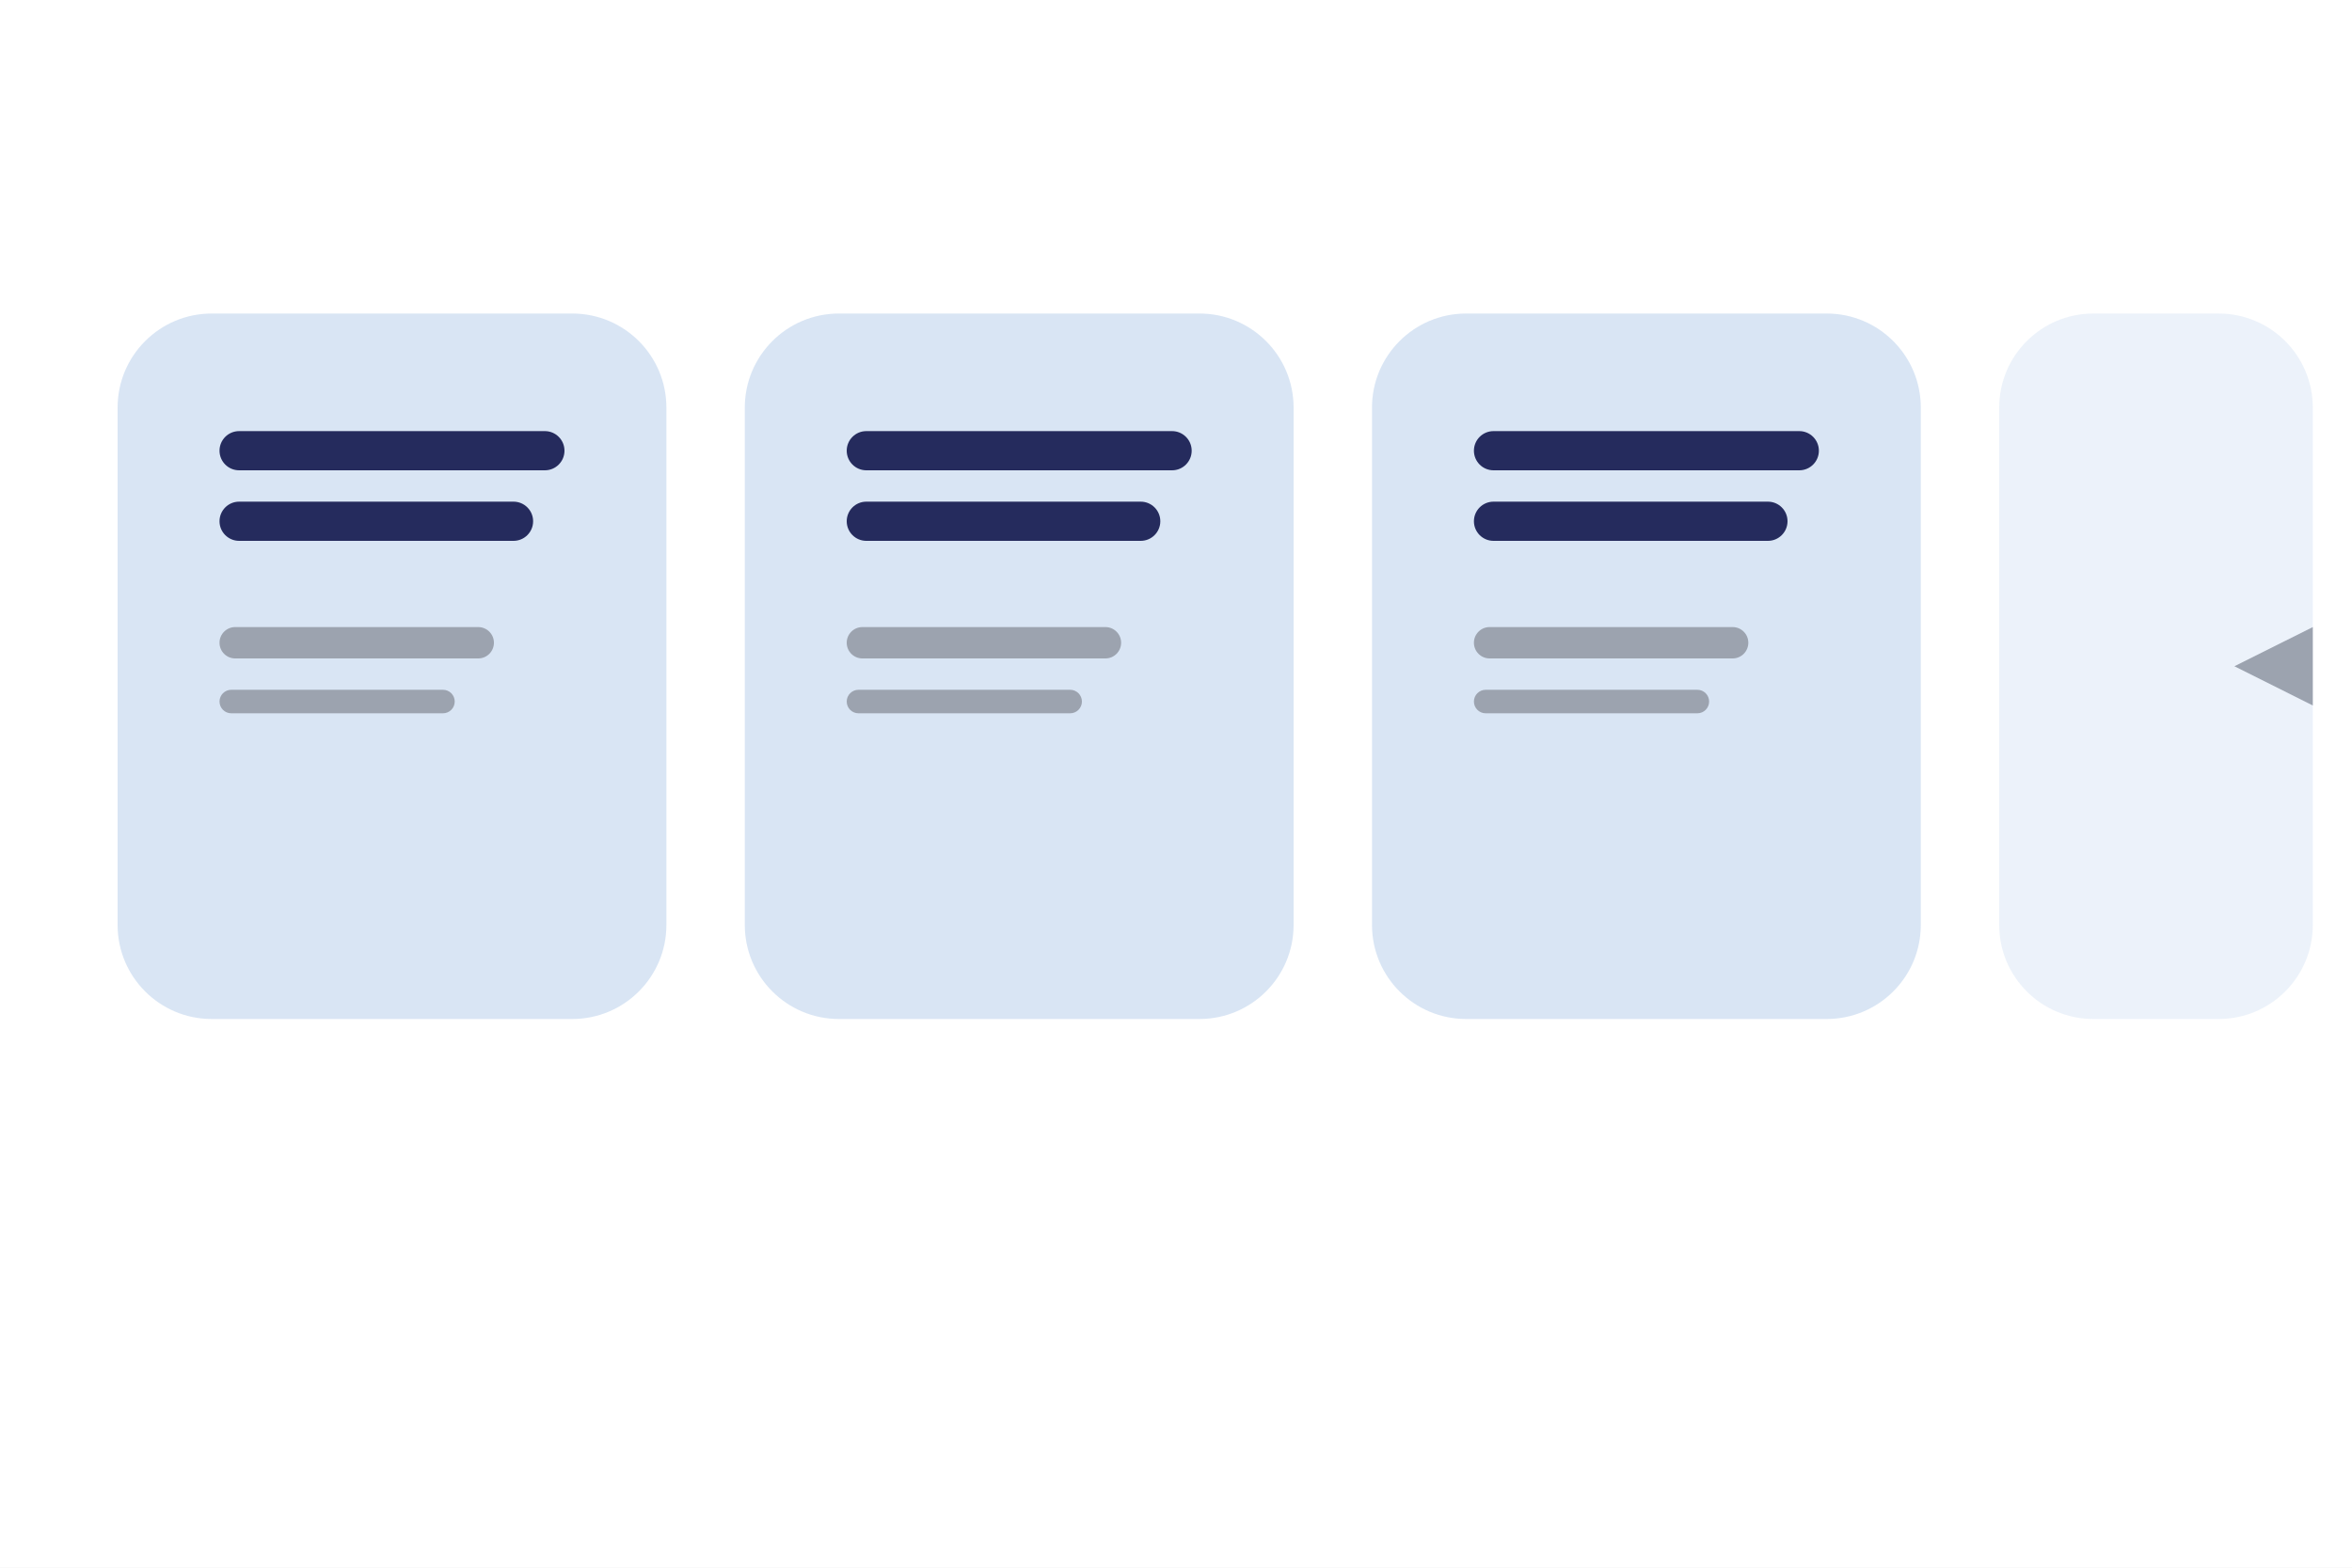
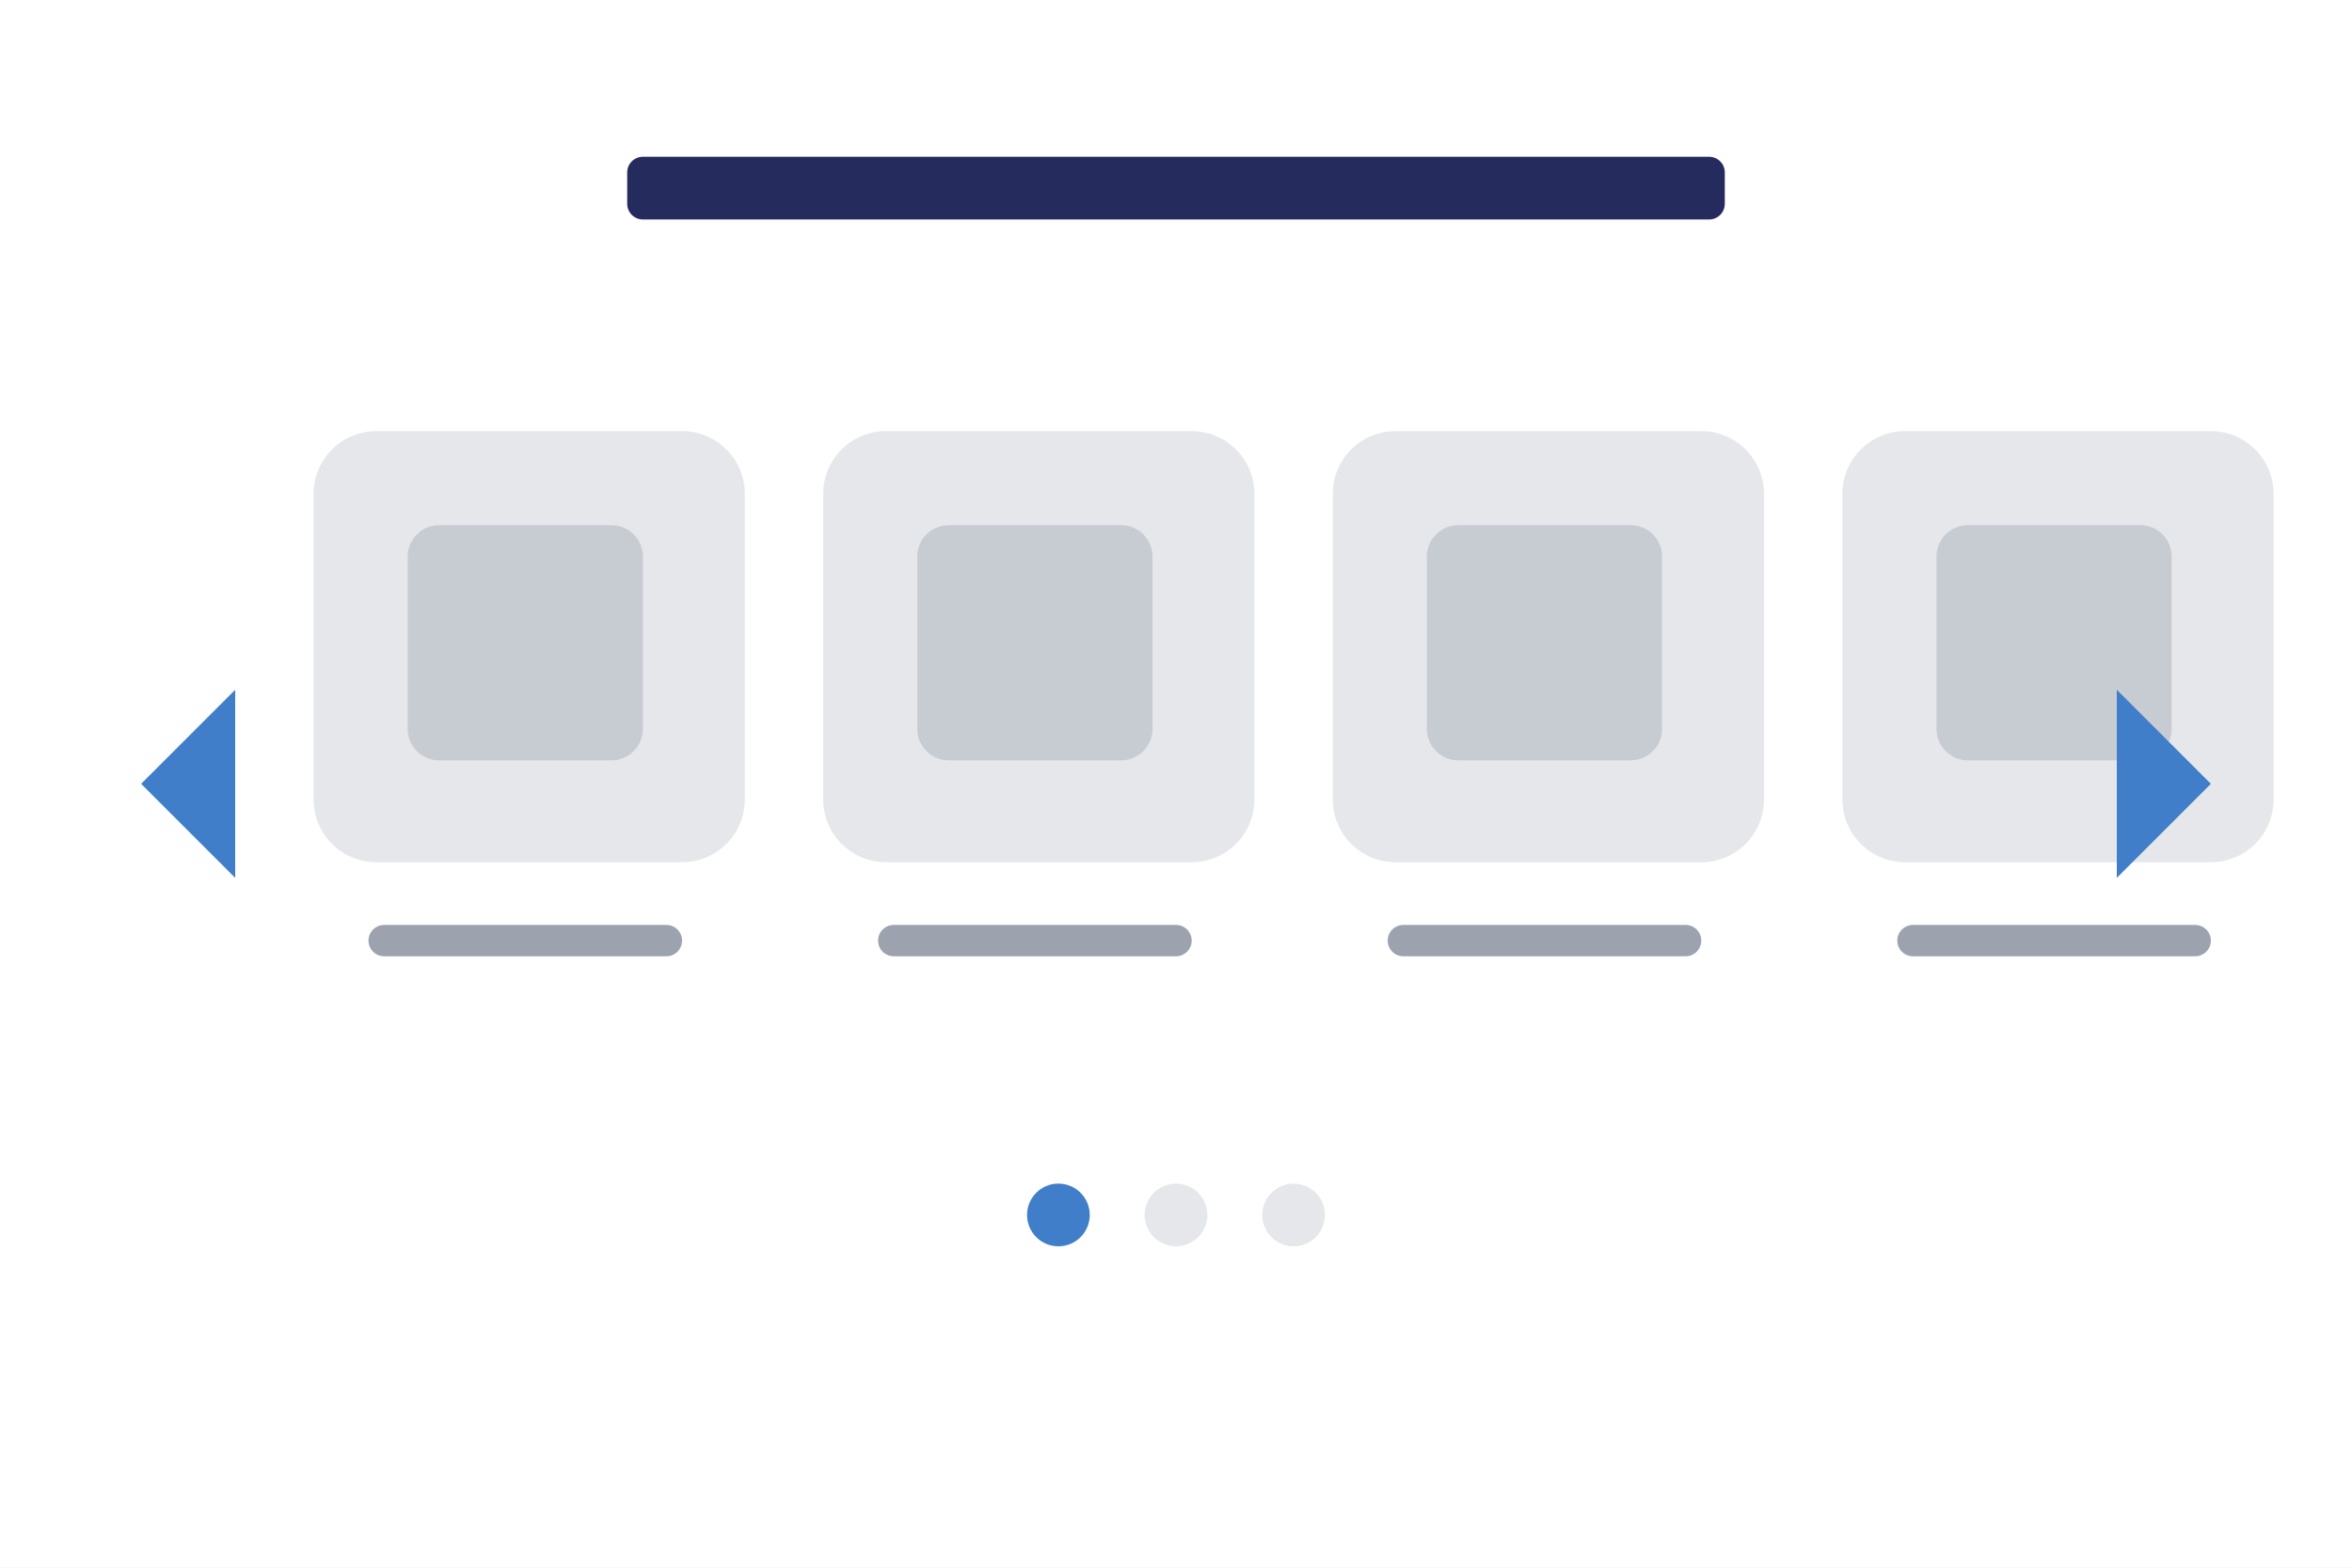
<svg xmlns="http://www.w3.org/2000/svg" width="300" height="200" viewBox="0 0 300 200">
-   <rect width="300" height="200" fill="#fff" />
-   <rect x="15" y="40" width="70" height="90" rx="12" fill="#407ec9" opacity="0.2" />
-   <rect x="28" y="55" width="44" height="5" rx="2.5" fill="#252b5d" />
-   <rect x="28" y="64" width="40" height="5" rx="2.5" fill="#252b5d" />
-   <rect x="28" y="80" width="35" height="4" rx="2" fill="#9CA3AF" />
-   <rect x="28" y="88" width="30" height="3" rx="1.5" fill="#9CA3AF" />
-   <rect x="95" y="40" width="70" height="90" rx="12" fill="#407ec9" opacity="0.2" />
-   <rect x="108" y="55" width="44" height="5" rx="2.5" fill="#252b5d" />
-   <rect x="108" y="64" width="40" height="5" rx="2.5" fill="#252b5d" />
-   <rect x="108" y="80" width="35" height="4" rx="2" fill="#9CA3AF" />
-   <rect x="108" y="88" width="30" height="3" rx="1.5" fill="#9CA3AF" />
-   <rect x="175" y="40" width="70" height="90" rx="12" fill="#407ec9" opacity="0.2" />
-   <rect x="188" y="55" width="44" height="5" rx="2.5" fill="#252b5d" />
-   <rect x="188" y="64" width="40" height="5" rx="2.5" fill="#252b5d" />
-   <rect x="188" y="80" width="35" height="4" rx="2" fill="#9CA3AF" />
-   <rect x="188" y="88" width="30" height="3" rx="1.5" fill="#9CA3AF" />
-   <rect x="255" y="40" width="40" height="90" rx="12" fill="#407ec9" opacity="0.1" />
-   <polygon points="285,85 295,80 295,90" fill="#9CA3AF" />
+   <rect width="300" height="200" fill="white" />
+   <rect x="80" y="20" width="140" height="8" rx="2" fill="#252b5d" />
+   <polygon points="18,100 30,88 30,112" fill="#407ec9" />
+   <rect x="40" y="55" width="55" height="55" rx="8" fill="#E5E7EB" />
+   <rect x="52" y="67" width="30" height="30" rx="4" fill="#9CA3AF" opacity="0.4" />
+   <rect x="105" y="55" width="55" height="55" rx="8" fill="#E5E7EB" />
+   <rect x="117" y="67" width="30" height="30" rx="4" fill="#9CA3AF" opacity="0.4" />
+   <rect x="170" y="55" width="55" height="55" rx="8" fill="#E5E7EB" />
+   <rect x="182" y="67" width="30" height="30" rx="4" fill="#9CA3AF" opacity="0.4" />
+   <rect x="235" y="55" width="55" height="55" rx="8" fill="#E5E7EB" />
+   <rect x="247" y="67" width="30" height="30" rx="4" fill="#9CA3AF" opacity="0.4" />
+   <polygon points="282,100 270,88 270,112" fill="#407ec9" />
+   <rect x="47" y="118" width="40" height="4" rx="2" fill="#9CA3AF" />
+   <rect x="112" y="118" width="40" height="4" rx="2" fill="#9CA3AF" />
+   <rect x="177" y="118" width="40" height="4" rx="2" fill="#9CA3AF" />
+   <rect x="242" y="118" width="40" height="4" rx="2" fill="#9CA3AF" />
+   <circle cx="135" cy="155" r="4" fill="#407ec9" />
+   <circle cx="150" cy="155" r="4" fill="#E5E7EB" />
+   <circle cx="165" cy="155" r="4" fill="#E5E7EB" />
</svg>
